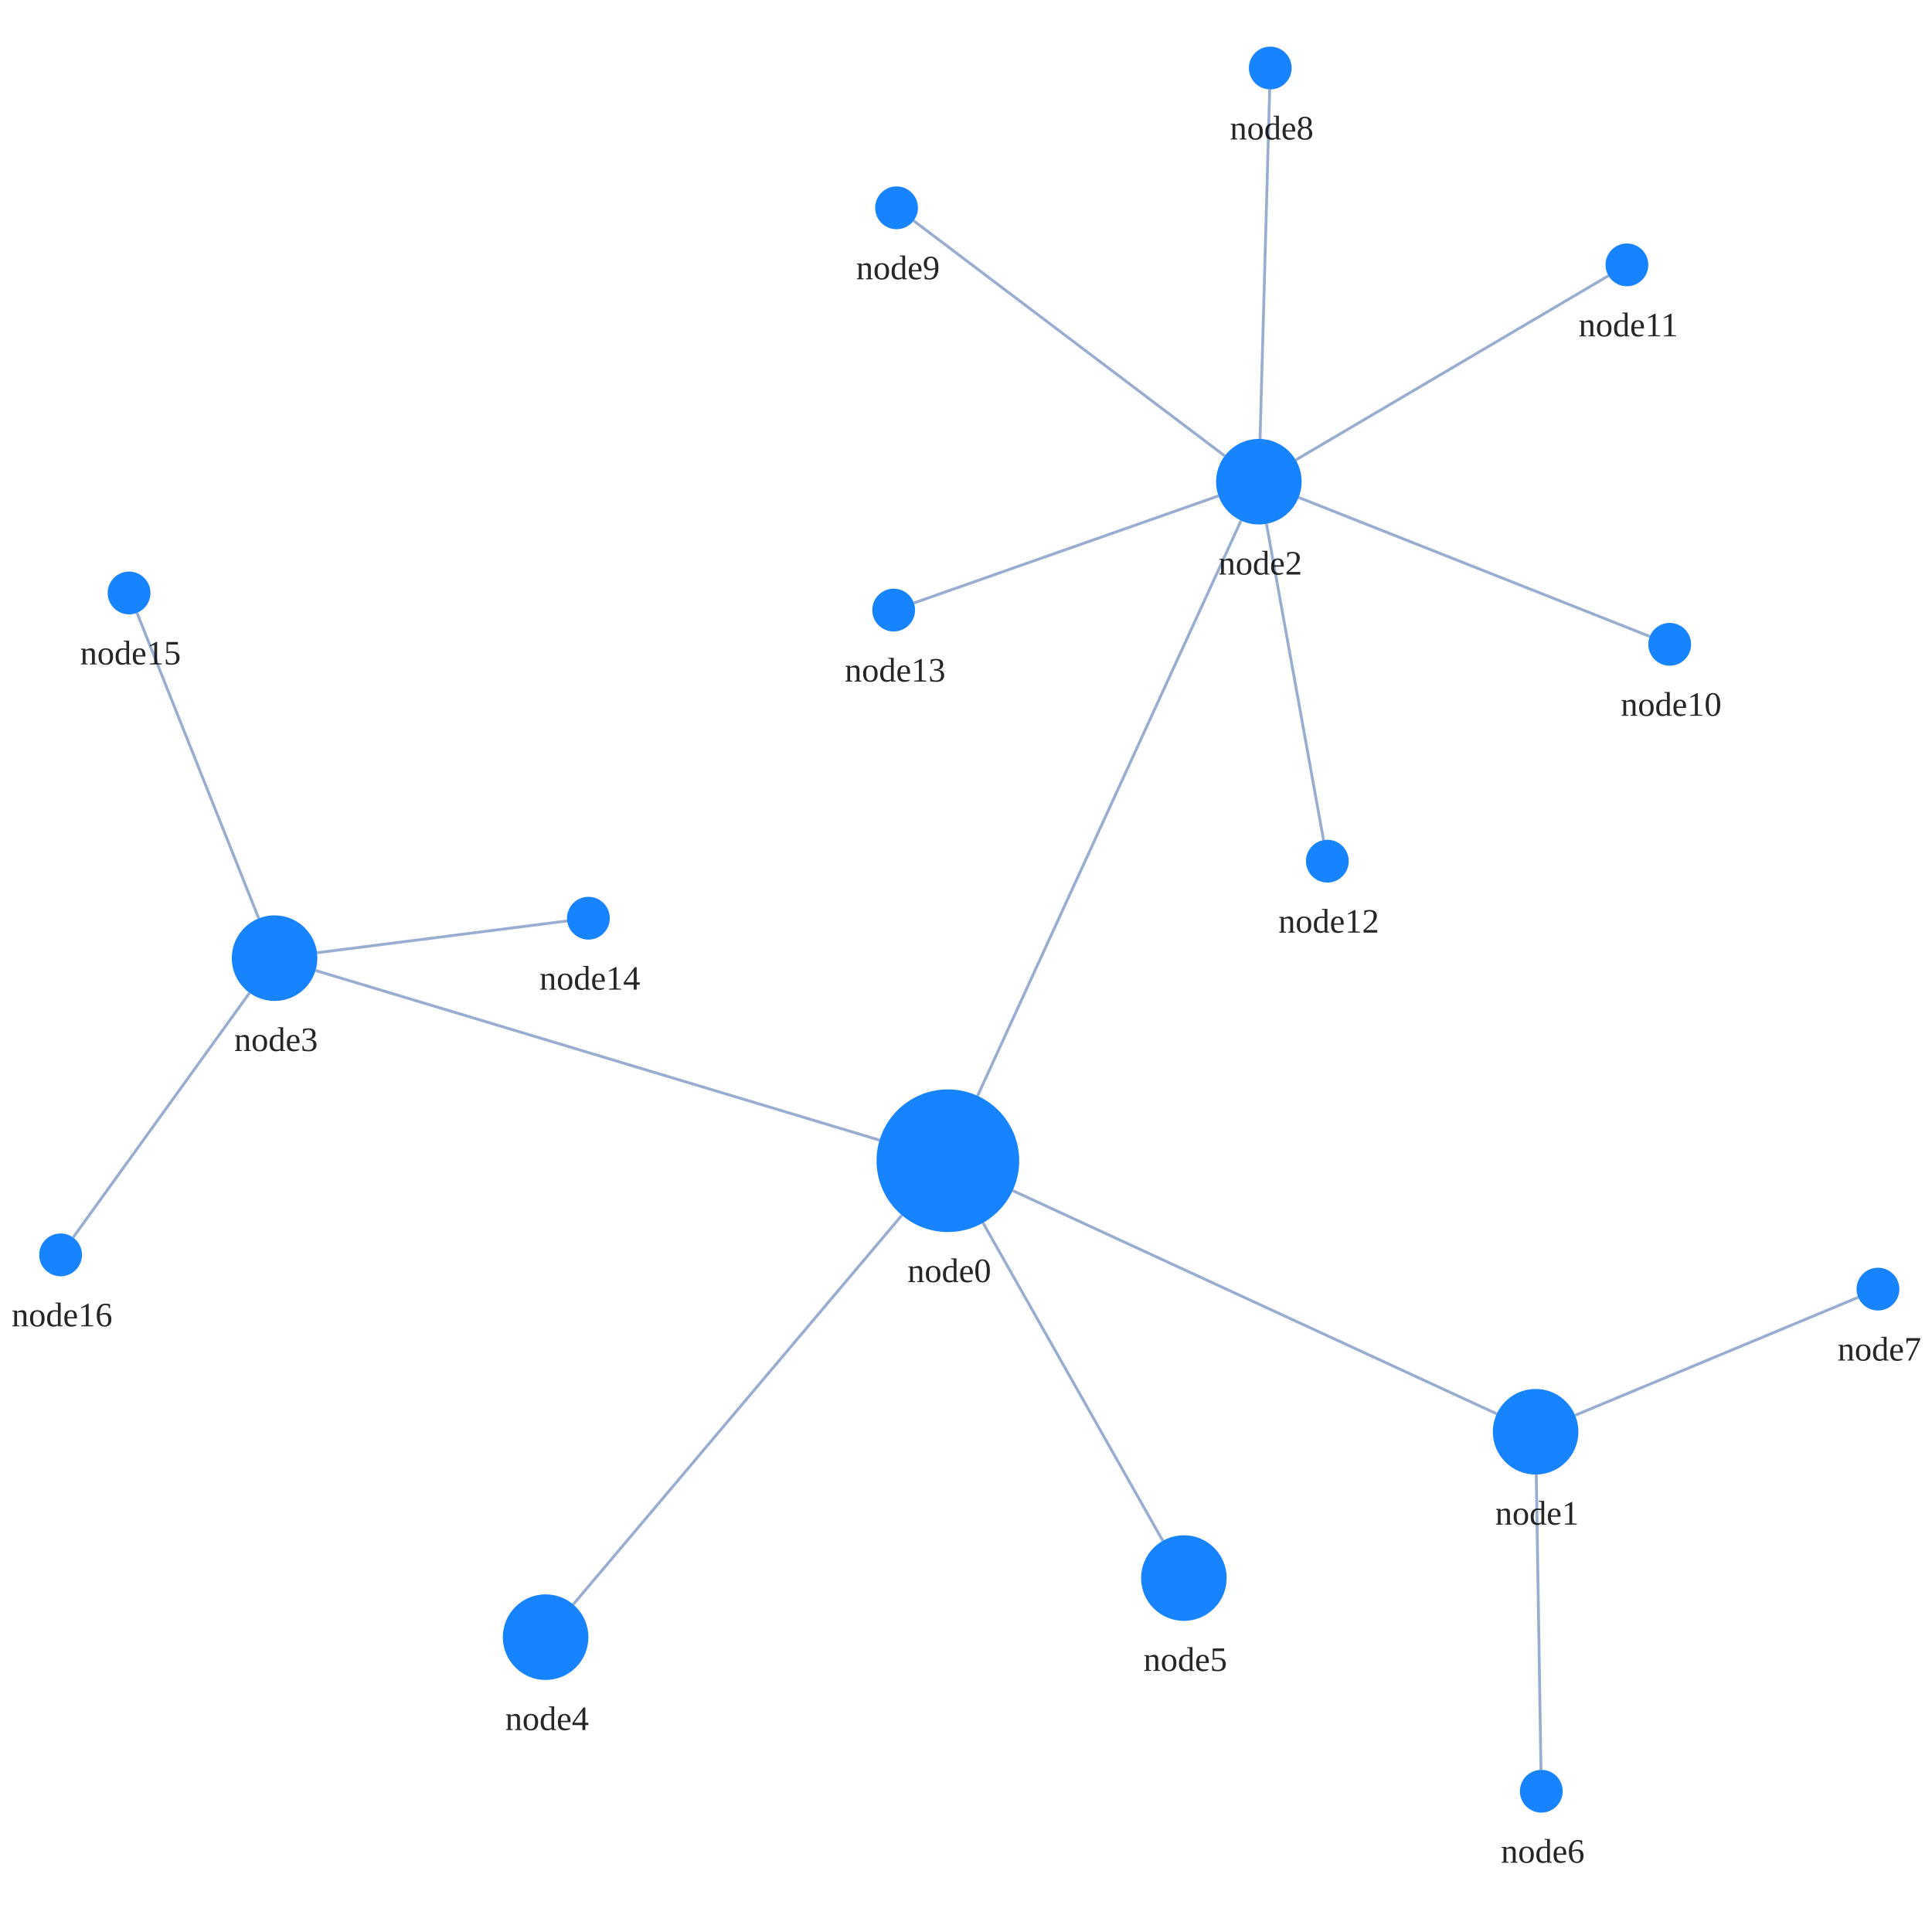
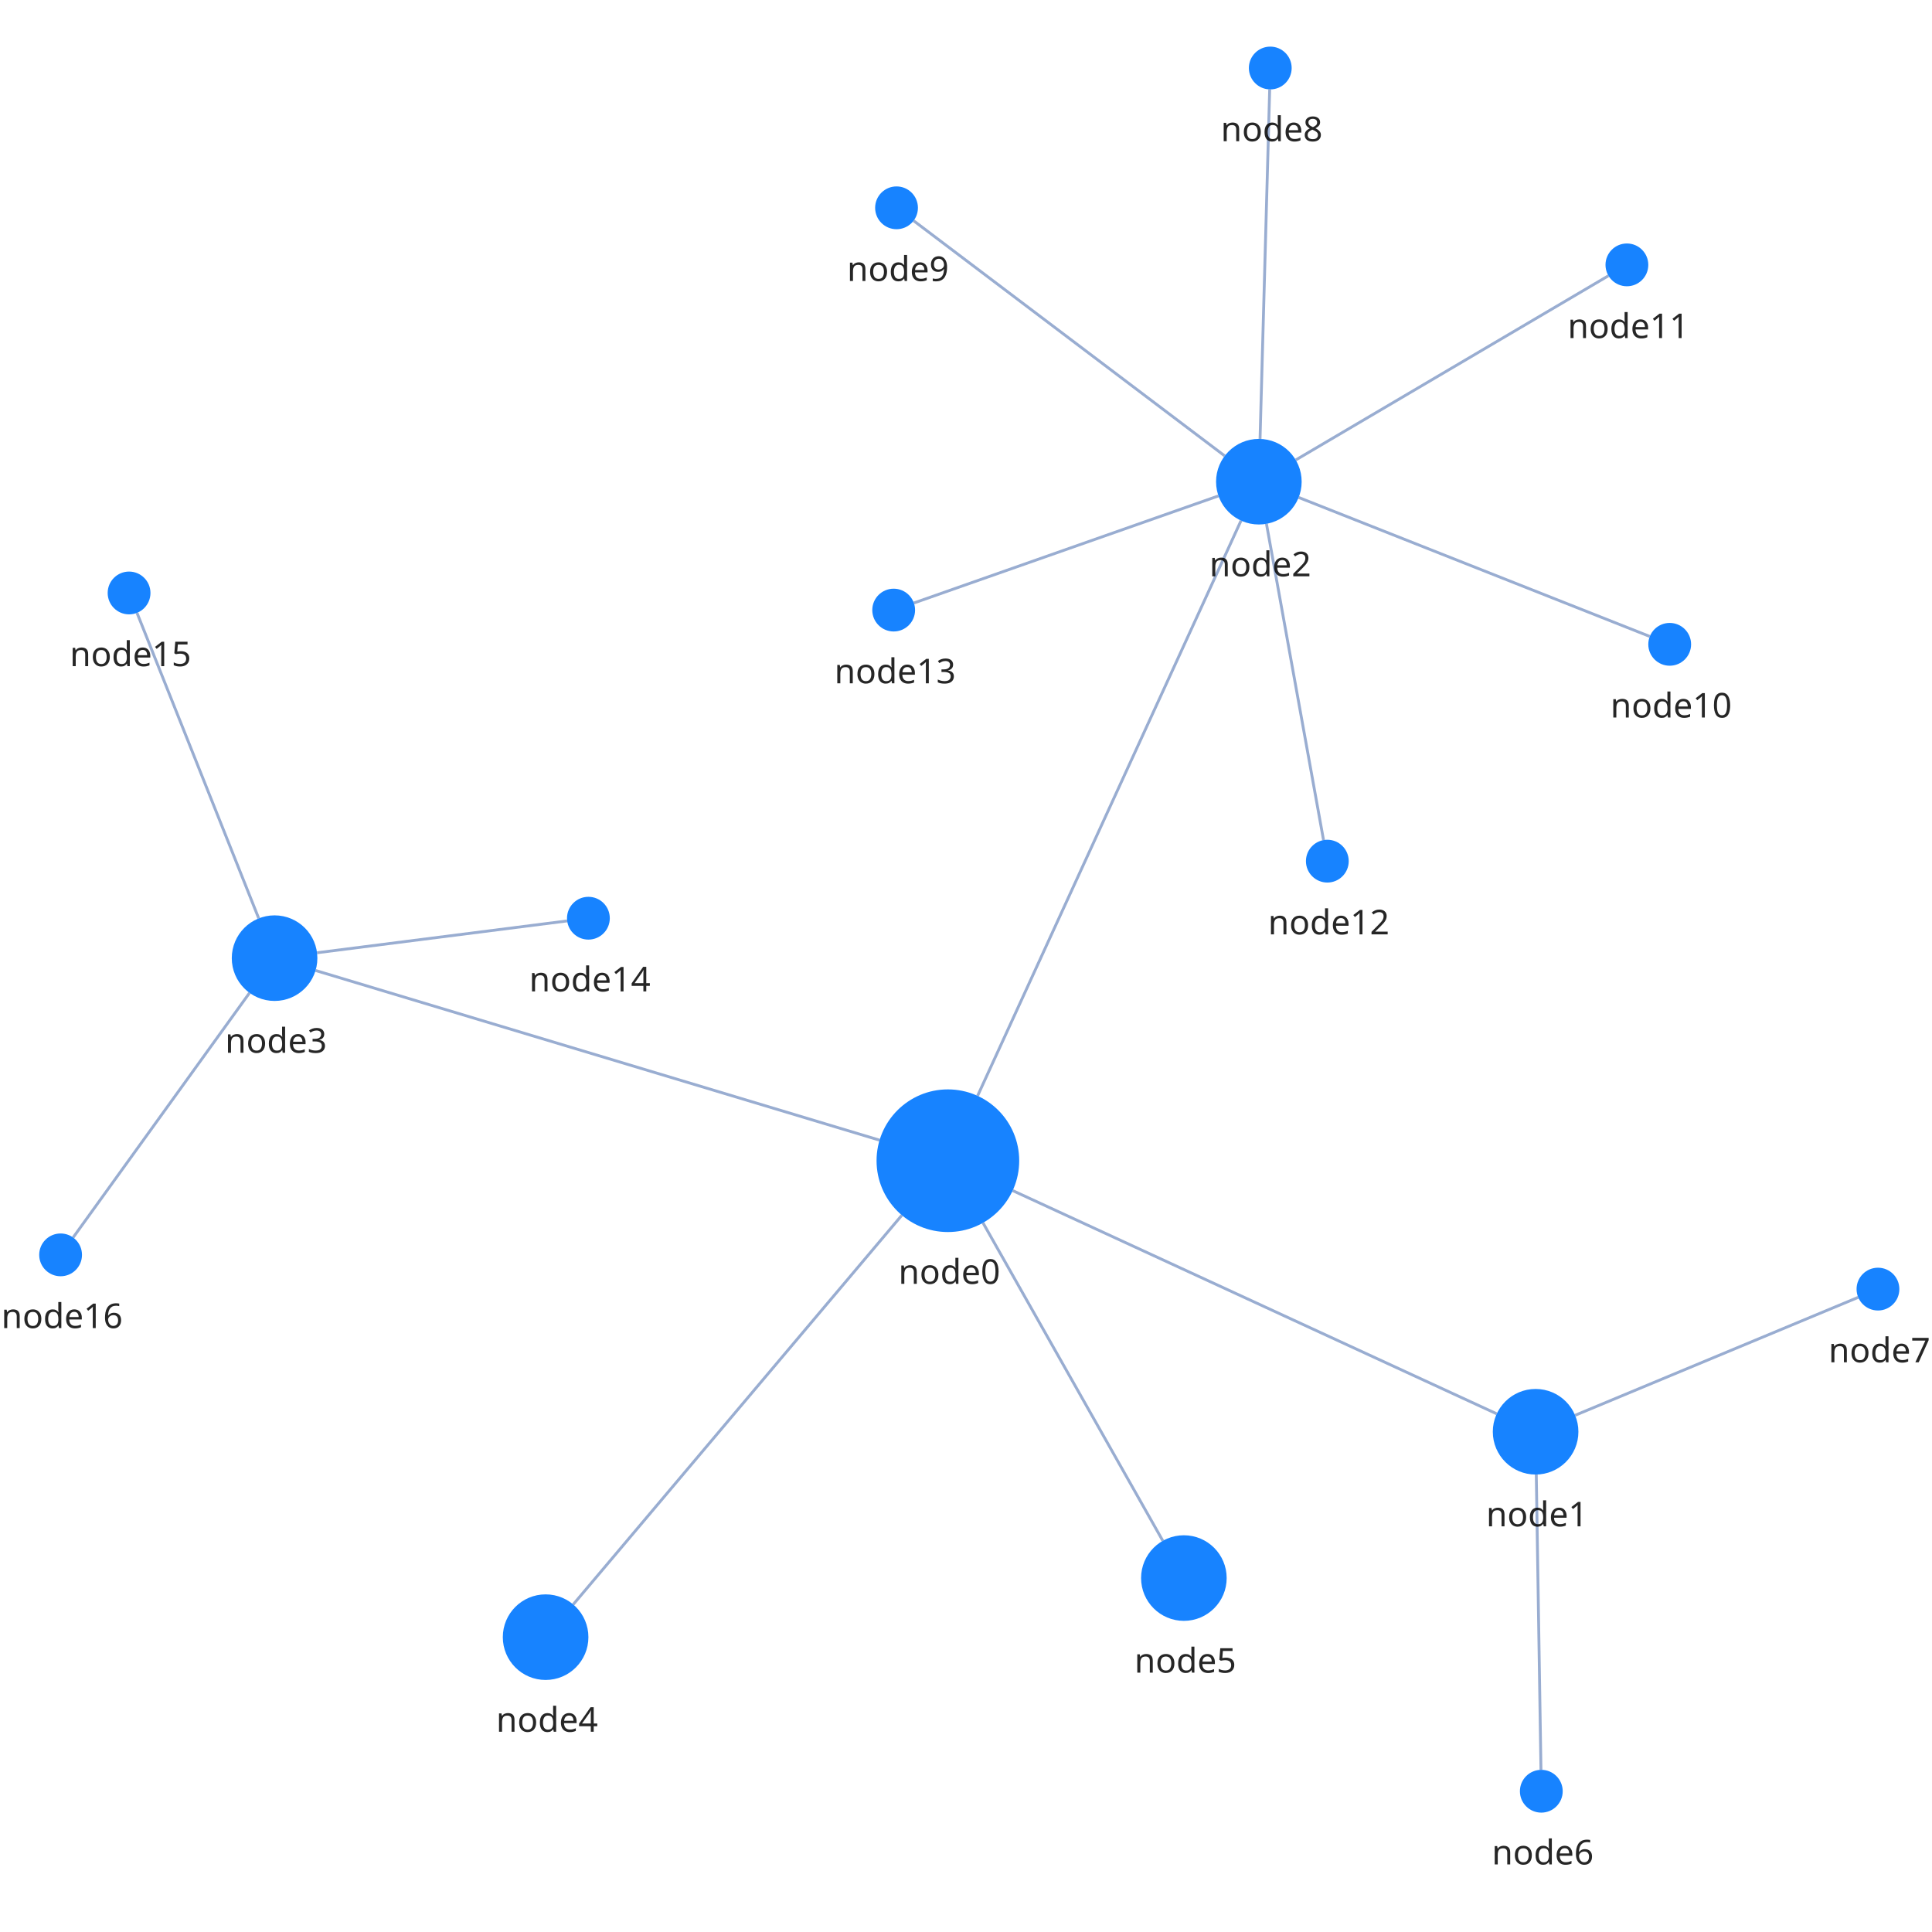
<svg xmlns="http://www.w3.org/2000/svg" width="500" height="500" style="background: transparent; position: absolute; outline: none;" color-interpolation-filters="sRGB" tabindex="1">
  <defs />
  <g transform="matrix(0.738356,0,0,0.738356,82.87312,59.68871)">
    <g fill="none">
      <g fill="none" />
      <g fill="none">
        <g>
          <path fill="rgba(173,216,230,1)" d="" class="key" fill-opacity="0.2" stroke="rgba(0,0,255,1)" stroke-opacity="0.2" stroke-width="5" />
        </g>
      </g>
      <g fill="none">
        <g fill="none" marker-start="false" marker-end="false">
          <g fill="none" marker-start="false" marker-end="false" stroke="transparent" stroke-width="3" />
          <g>
            <path fill="none" d="M 242.702,336.469 L 412.379,414.718" class="key" stroke-width="1" stroke="rgba(153,173,209,1)" />
            <path fill="none" d="M 242.702,336.469 L 412.379,414.718" class="key" stroke-width="3" stroke="transparent" />
          </g>
        </g>
        <g fill="none" marker-start="false" marker-end="false">
          <g fill="none" marker-start="false" marker-end="false" stroke="transparent" stroke-width="3" />
          <g>
            <path fill="none" d="M 230.41,303.27 L 322.754,101.638" class="key" stroke-width="1" stroke="rgba(153,173,209,1)" />
            <path fill="none" d="M 230.41,303.27 L 322.754,101.638" class="key" stroke-width="3" stroke="transparent" />
          </g>
        </g>
        <g fill="none" marker-start="false" marker-end="false">
          <g fill="none" marker-start="false" marker-end="false" stroke="transparent" stroke-width="3" />
          <g>
            <path fill="none" d="M 196.06,318.798 L -1.636,259.321" class="key" stroke-width="1" stroke="rgba(153,173,209,1)" />
            <path fill="none" d="M 196.06,318.798 L -1.636,259.321" class="key" stroke-width="3" stroke="transparent" />
          </g>
        </g>
        <g fill="none" marker-start="false" marker-end="false">
          <g fill="none" marker-start="false" marker-end="false" stroke="transparent" stroke-width="3" />
          <g>
            <path fill="none" d="M 203.872,345.102 L 88.677,481.539" class="key" stroke-width="1" stroke="rgba(153,173,209,1)" />
            <path fill="none" d="M 203.872,345.102 L 88.677,481.539" class="key" stroke-width="3" stroke="transparent" />
          </g>
        </g>
        <g fill="none" marker-start="false" marker-end="false">
          <g fill="none" marker-start="false" marker-end="false" stroke="transparent" stroke-width="3" />
          <g>
            <path fill="none" d="M 232.306,347.762 L 295.335,459.225" class="key" stroke-width="1" stroke="rgba(153,173,209,1)" />
            <path fill="none" d="M 221.748,350.939 L 233.951,525.037" class="key" stroke-width="3" stroke="transparent" />
          </g>
        </g>
        <g fill="none" marker-start="false" marker-end="false">
          <g fill="none" marker-start="false" marker-end="false" stroke="transparent" stroke-width="3" />
          <g>
            <path fill="none" d="M 426.238,435.998 L 427.881,539.501" class="key" stroke-width="1" stroke="rgba(153,173,209,1)" />
            <path fill="none" d="M 426.238,435.998 L 427.881,539.501" class="key" stroke-width="3" stroke="transparent" />
          </g>
        </g>
        <g fill="none" marker-start="false" marker-end="false">
          <g fill="none" marker-start="false" marker-end="false" stroke="transparent" stroke-width="3" />
          <g>
            <path fill="none" d="M 439.846,415.231 L 539.077,373.885" class="key" stroke-width="1" stroke="rgba(153,173,209,1)" />
            <path fill="none" d="M 439.846,415.231 L 539.077,373.885" class="key" stroke-width="3" stroke="transparent" />
          </g>
        </g>
        <g fill="none" marker-start="false" marker-end="false">
          <g fill="none" marker-start="false" marker-end="false" stroke="transparent" stroke-width="3" />
          <g>
            <path fill="none" d="M 329.414,73.006 L 332.793,-49.503" class="key" stroke-width="1" stroke="rgba(153,173,209,1)" />
            <path fill="none" d="M 329.414,73.006 L 332.793,-49.503" class="key" stroke-width="3" stroke="transparent" />
          </g>
        </g>
        <g fill="none" marker-start="false" marker-end="false">
          <g fill="none" marker-start="false" marker-end="false" stroke="transparent" stroke-width="3" />
          <g>
            <path fill="none" d="M 317.034,78.955 L 207.983,-3.477" class="key" stroke-width="1" stroke="rgba(153,173,209,1)" />
            <path fill="none" d="M 317.034,78.955 L 207.983,-3.477" class="key" stroke-width="3" stroke="transparent" />
          </g>
        </g>
        <g fill="none" marker-start="false" marker-end="false">
          <g fill="none" marker-start="false" marker-end="false" stroke="transparent" stroke-width="3" />
          <g>
            <path fill="none" d="M 342.947,93.521 L 466.026,142.24" class="key" stroke-width="1" stroke="rgba(153,173,209,1)" />
            <path fill="none" d="M 342.947,93.521 L 466.026,142.24" class="key" stroke-width="3" stroke="transparent" />
          </g>
        </g>
        <g fill="none" marker-start="false" marker-end="false">
          <g fill="none" marker-start="false" marker-end="false" stroke="transparent" stroke-width="3" />
          <g>
            <path fill="none" d="M 341.924,80.386 L 451.538,15.807" class="key" stroke-width="1" stroke="rgba(153,173,209,1)" />
            <path fill="none" d="M 341.924,80.386 L 451.538,15.807" class="key" stroke-width="3" stroke="transparent" />
          </g>
        </g>
        <g fill="none" marker-start="false" marker-end="false">
          <g fill="none" marker-start="false" marker-end="false" stroke="transparent" stroke-width="3" />
          <g>
            <path fill="none" d="M 331.664,102.762 L 351.668,213.619" class="key" stroke-width="1" stroke="rgba(153,173,209,1)" />
            <path fill="none" d="M 331.664,102.762 L 351.668,213.619" class="key" stroke-width="3" stroke="transparent" />
          </g>
        </g>
        <g fill="none" marker-start="false" marker-end="false">
          <g fill="none" marker-start="false" marker-end="false" stroke="transparent" stroke-width="3" />
          <g>
            <path fill="none" d="M 314.849,92.975 L 208.075,130.513" class="key" stroke-width="1" stroke="rgba(153,173,209,1)" />
            <path fill="none" d="M 314.849,92.975 L 208.075,130.513" class="key" stroke-width="3" stroke="transparent" />
          </g>
        </g>
        <g fill="none" marker-start="false" marker-end="false">
          <g fill="none" marker-start="false" marker-end="false" stroke="transparent" stroke-width="3" />
          <g>
            <path fill="none" d="M -1.12,253.106 L 86.56,241.947" class="key" stroke-width="1" stroke="rgba(153,173,209,1)" />
            <path fill="none" d="M -1.12,253.106 L 86.56,241.947" class="key" stroke-width="3" stroke="transparent" />
          </g>
        </g>
        <g fill="none" marker-start="false" marker-end="false">
          <g fill="none" marker-start="false" marker-end="false" stroke="transparent" stroke-width="3" />
          <g>
            <path fill="none" d="M -21.552,241.065 L -64.224,133.967" class="key" stroke-width="1" stroke="rgba(153,173,209,1)" />
            <path fill="none" d="M -21.552,241.065 L -64.224,133.967" class="key" stroke-width="3" stroke="transparent" />
          </g>
        </g>
        <g fill="none" marker-start="false" marker-end="false">
          <g fill="none" marker-start="false" marker-end="false" stroke="transparent" stroke-width="3" />
          <g>
            <path fill="none" d="M -24.774,267.166 L -86.613,352.917" class="key" stroke-width="1" stroke="rgba(153,173,209,1)" />
            <path fill="none" d="M -24.774,267.166 L -86.613,352.917" class="key" stroke-width="3" stroke="transparent" />
          </g>
        </g>
      </g>
      <g fill="none">
        <g fill="none" x="220" y="326" transform="matrix(1,0,0,1,220,326)">
          <g>
            <circle fill="rgba(23,131,255,1)" class="key" stroke-width="0" stroke="rgba(0,0,0,1)" r="25" />
          </g>
          <g fill="none" class="label" transform="matrix(1,0,0,1,0,27)">
            <g>
-               <text fill="rgba(0,0,0,1)" dominant-baseline="central" paint-order="stroke" dx="0.5" dy="11.5px" class="text" font-size="12" text-anchor="middle" fill-opacity="0.85" font-weight="400">
+               <text fill="rgba(0,0,0,1)" dominant-baseline="central" paint-order="stroke" dx="0.5" dy="11.5px" class="text" font-size="12" font-family="system-ui, sans-serif" text-anchor="middle" fill-opacity="0.85" font-weight="400">
                node0
              </text>
            </g>
          </g>
        </g>
        <g fill="none" x="426" y="421" transform="matrix(1,0,0,1,426,421)">
          <g>
            <circle fill="rgba(23,131,255,1)" class="key" stroke-width="0" stroke="rgba(0,0,0,1)" r="15" />
          </g>
          <g fill="none" class="label" transform="matrix(1,0,0,1,0,17)">
            <g>
-               <text fill="rgba(0,0,0,1)" dominant-baseline="central" paint-order="stroke" dx="0.5" dy="11.5px" class="text" font-size="12" text-anchor="middle" fill-opacity="0.85" font-weight="400">
+               <text fill="rgba(0,0,0,1)" dominant-baseline="central" paint-order="stroke" dx="0.5" dy="11.5px" class="text" font-size="12" font-family="system-ui, sans-serif" text-anchor="middle" fill-opacity="0.85" font-weight="400">
                node1
              </text>
            </g>
          </g>
        </g>
        <g fill="none" x="329" y="88" transform="matrix(1,0,0,1,329,88)">
          <g>
            <circle fill="rgba(23,131,255,1)" class="key" stroke-width="0" stroke="rgba(0,0,0,1)" r="15" />
          </g>
          <g fill="none" class="label" transform="matrix(1,0,0,1,0,17)">
            <g>
-               <text fill="rgba(0,0,0,1)" dominant-baseline="central" paint-order="stroke" dx="0.5" dy="11.5px" class="text" font-size="12" text-anchor="middle" fill-opacity="0.85" font-weight="400">
+               <text fill="rgba(0,0,0,1)" dominant-baseline="central" paint-order="stroke" dx="0.5" dy="11.5px" class="text" font-size="12" font-family="system-ui, sans-serif" text-anchor="middle" fill-opacity="0.85" font-weight="400">
                node2
              </text>
            </g>
          </g>
        </g>
        <g fill="none" x="-16" y="255" transform="matrix(1,0,0,1,-16,255)">
          <g>
            <circle fill="rgba(23,131,255,1)" class="key" stroke-width="0" stroke="rgba(0,0,0,1)" r="15" />
          </g>
          <g fill="none" class="label" transform="matrix(1,0,0,1,0,17)">
            <g>
-               <text fill="rgba(0,0,0,1)" dominant-baseline="central" paint-order="stroke" dx="0.5" dy="11.5px" class="text" font-size="12" text-anchor="middle" fill-opacity="0.85" font-weight="400">
+               <text fill="rgba(0,0,0,1)" dominant-baseline="central" paint-order="stroke" dx="0.5" dy="11.5px" class="text" font-size="12" font-family="system-ui, sans-serif" text-anchor="middle" fill-opacity="0.85" font-weight="400">
                node3
              </text>
            </g>
          </g>
        </g>
        <g fill="none" x="79" y="493" transform="matrix(1,0,0,1,79,493)">
          <g>
            <circle fill="rgba(23,131,255,1)" class="key" stroke-width="0" stroke="rgba(0,0,0,1)" r="15" />
          </g>
          <g fill="none" class="label" transform="matrix(1,0,0,1,0,17)">
            <g>
-               <text fill="rgba(0,0,0,1)" dominant-baseline="central" paint-order="stroke" dx="0.5" dy="11.5px" class="text" font-size="12" text-anchor="middle" fill-opacity="0.85" font-weight="400">
+               <text fill="rgba(0,0,0,1)" dominant-baseline="central" paint-order="stroke" dx="0.5" dy="11.5px" class="text" font-size="12" font-family="system-ui, sans-serif" text-anchor="middle" fill-opacity="0.85" font-weight="400">
                node4
              </text>
            </g>
          </g>
        </g>
        <g fill="none" x="428" y="547" transform="matrix(1,0,0,1,428,547)">
          <g>
            <circle fill="rgba(23,131,255,1)" class="key" stroke-width="0" stroke="rgba(0,0,0,1)" r="7.5" />
          </g>
          <g fill="none" class="label" transform="matrix(1,0,0,1,0,9.5)">
            <g>
-               <text fill="rgba(0,0,0,1)" dominant-baseline="central" paint-order="stroke" dx="0.5" dy="11.5px" class="text" font-size="12" text-anchor="middle" fill-opacity="0.85" font-weight="400">
+               <text fill="rgba(0,0,0,1)" dominant-baseline="central" paint-order="stroke" dx="0.5" dy="11.5px" class="text" font-size="12" font-family="system-ui, sans-serif" text-anchor="middle" fill-opacity="0.85" font-weight="400">
                node6
              </text>
            </g>
          </g>
        </g>
        <g fill="none" x="546" y="371" transform="matrix(1,0,0,1,546,371)">
          <g>
            <circle fill="rgba(23,131,255,1)" class="key" stroke-width="0" stroke="rgba(0,0,0,1)" r="7.5" />
          </g>
          <g fill="none" class="label" transform="matrix(1,0,0,1,0,9.5)">
            <g>
-               <text fill="rgba(0,0,0,1)" dominant-baseline="central" paint-order="stroke" dx="0.5" dy="11.5px" class="text" font-size="12" text-anchor="middle" fill-opacity="0.85" font-weight="400">
+               <text fill="rgba(0,0,0,1)" dominant-baseline="central" paint-order="stroke" dx="0.5" dy="11.5px" class="text" font-size="12" font-family="system-ui, sans-serif" text-anchor="middle" fill-opacity="0.85" font-weight="400">
                node7
              </text>
            </g>
          </g>
        </g>
        <g fill="none" x="333" y="-57" transform="matrix(1,0,0,1,333,-57)">
          <g>
            <circle fill="rgba(23,131,255,1)" class="key" stroke-width="0" stroke="rgba(0,0,0,1)" r="7.5" />
          </g>
          <g fill="none" class="label" transform="matrix(1,0,0,1,0,9.5)">
            <g>
-               <text fill="rgba(0,0,0,1)" dominant-baseline="central" paint-order="stroke" dx="0.5" dy="11.5px" class="text" font-size="12" text-anchor="middle" fill-opacity="0.85" font-weight="400">
+               <text fill="rgba(0,0,0,1)" dominant-baseline="central" paint-order="stroke" dx="0.5" dy="11.5px" class="text" font-size="12" font-family="system-ui, sans-serif" text-anchor="middle" fill-opacity="0.85" font-weight="400">
                node8
              </text>
            </g>
          </g>
        </g>
        <g fill="none" x="202" y="-8" transform="matrix(1,0,0,1,202,-8)">
          <g>
            <circle fill="rgba(23,131,255,1)" class="key" stroke-width="0" stroke="rgba(0,0,0,1)" r="7.5" />
          </g>
          <g fill="none" class="label" transform="matrix(1,0,0,1,0,9.5)">
            <g>
-               <text fill="rgba(0,0,0,1)" dominant-baseline="central" paint-order="stroke" dx="0.5" dy="11.5px" class="text" font-size="12" text-anchor="middle" fill-opacity="0.85" font-weight="400">
+               <text fill="rgba(0,0,0,1)" dominant-baseline="central" paint-order="stroke" dx="0.5" dy="11.5px" class="text" font-size="12" font-family="system-ui, sans-serif" text-anchor="middle" fill-opacity="0.85" font-weight="400">
                node9
              </text>
            </g>
          </g>
        </g>
        <g fill="none" x="473" y="145" transform="matrix(1,0,0,1,473,145)">
          <g>
            <circle fill="rgba(23,131,255,1)" class="key" stroke-width="0" stroke="rgba(0,0,0,1)" r="7.5" />
          </g>
          <g fill="none" class="label" transform="matrix(1,0,0,1,0,9.5)">
            <g>
-               <text fill="rgba(0,0,0,1)" dominant-baseline="central" paint-order="stroke" dx="0.5" dy="11.5px" class="text" font-size="12" text-anchor="middle" fill-opacity="0.85" font-weight="400">
+               <text fill="rgba(0,0,0,1)" dominant-baseline="central" paint-order="stroke" dx="0.5" dy="11.5px" class="text" font-size="12" font-family="system-ui, sans-serif" text-anchor="middle" fill-opacity="0.85" font-weight="400">
                node10
              </text>
            </g>
          </g>
        </g>
        <g fill="none" x="458" y="12" transform="matrix(1,0,0,1,458,12)">
          <g>
            <circle fill="rgba(23,131,255,1)" class="key" stroke-width="0" stroke="rgba(0,0,0,1)" r="7.5" />
          </g>
          <g fill="none" class="label" transform="matrix(1,0,0,1,0,9.5)">
            <g>
-               <text fill="rgba(0,0,0,1)" dominant-baseline="central" paint-order="stroke" dx="0.5" dy="11.5px" class="text" font-size="12" text-anchor="middle" fill-opacity="0.85" font-weight="400">
+               <text fill="rgba(0,0,0,1)" dominant-baseline="central" paint-order="stroke" dx="0.5" dy="11.5px" class="text" font-size="12" font-family="system-ui, sans-serif" text-anchor="middle" fill-opacity="0.85" font-weight="400">
                node11
              </text>
            </g>
          </g>
        </g>
        <g fill="none" x="353" y="221" transform="matrix(1,0,0,1,353,221)">
          <g>
            <circle fill="rgba(23,131,255,1)" class="key" stroke-width="0" stroke="rgba(0,0,0,1)" r="7.5" />
          </g>
          <g fill="none" class="label" transform="matrix(1,0,0,1,0,9.5)">
            <g>
-               <text fill="rgba(0,0,0,1)" dominant-baseline="central" paint-order="stroke" dx="0.5" dy="11.5px" class="text" font-size="12" text-anchor="middle" fill-opacity="0.85" font-weight="400">
+               <text fill="rgba(0,0,0,1)" dominant-baseline="central" paint-order="stroke" dx="0.5" dy="11.5px" class="text" font-size="12" font-family="system-ui, sans-serif" text-anchor="middle" fill-opacity="0.85" font-weight="400">
                node12
              </text>
            </g>
          </g>
        </g>
        <g fill="none" x="201" y="133" transform="matrix(1,0,0,1,201,133)">
          <g>
            <circle fill="rgba(23,131,255,1)" class="key" stroke-width="0" stroke="rgba(0,0,0,1)" r="7.5" />
          </g>
          <g fill="none" class="label" transform="matrix(1,0,0,1,0,9.5)">
            <g>
-               <text fill="rgba(0,0,0,1)" dominant-baseline="central" paint-order="stroke" dx="0.5" dy="11.5px" class="text" font-size="12" text-anchor="middle" fill-opacity="0.85" font-weight="400">
+               <text fill="rgba(0,0,0,1)" dominant-baseline="central" paint-order="stroke" dx="0.5" dy="11.5px" class="text" font-size="12" font-family="system-ui, sans-serif" text-anchor="middle" fill-opacity="0.85" font-weight="400">
                node13
              </text>
            </g>
          </g>
        </g>
        <g fill="none" x="94" y="241" transform="matrix(1,0,0,1,94,241)">
          <g>
            <circle fill="rgba(23,131,255,1)" class="key" stroke-width="0" stroke="rgba(0,0,0,1)" r="7.5" />
          </g>
          <g fill="none" class="label" transform="matrix(1,0,0,1,0,9.5)">
            <g>
-               <text fill="rgba(0,0,0,1)" dominant-baseline="central" paint-order="stroke" dx="0.5" dy="11.5px" class="text" font-size="12" text-anchor="middle" fill-opacity="0.85" font-weight="400">
+               <text fill="rgba(0,0,0,1)" dominant-baseline="central" paint-order="stroke" dx="0.5" dy="11.5px" class="text" font-size="12" font-family="system-ui, sans-serif" text-anchor="middle" fill-opacity="0.85" font-weight="400">
                node14
              </text>
            </g>
          </g>
        </g>
        <g fill="none" x="-67" y="127" transform="matrix(1,0,0,1,-67,127)">
          <g>
            <circle fill="rgba(23,131,255,1)" class="key" stroke-width="0" stroke="rgba(0,0,0,1)" r="7.5" />
          </g>
          <g fill="none" class="label" transform="matrix(1,0,0,1,0,9.5)">
            <g>
-               <text fill="rgba(0,0,0,1)" dominant-baseline="central" paint-order="stroke" dx="0.5" dy="11.5px" class="text" font-size="12" text-anchor="middle" fill-opacity="0.85" font-weight="400">
+               <text fill="rgba(0,0,0,1)" dominant-baseline="central" paint-order="stroke" dx="0.5" dy="11.5px" class="text" font-size="12" font-family="system-ui, sans-serif" text-anchor="middle" fill-opacity="0.85" font-weight="400">
                node15
              </text>
            </g>
          </g>
        </g>
        <g fill="none" x="-91" y="359" transform="matrix(1,0,0,1,-91,359)">
          <g>
            <circle fill="rgba(23,131,255,1)" class="key" stroke-width="0" stroke="rgba(0,0,0,1)" r="7.5" />
          </g>
          <g fill="none" class="label" transform="matrix(1,0,0,1,0,9.5)">
            <g>
-               <text fill="rgba(0,0,0,1)" dominant-baseline="central" paint-order="stroke" dx="0.5" dy="11.5px" class="text" font-size="12" text-anchor="middle" fill-opacity="0.85" font-weight="400">
+               <text fill="rgba(0,0,0,1)" dominant-baseline="central" paint-order="stroke" dx="0.5" dy="11.5px" class="text" font-size="12" font-family="system-ui, sans-serif" text-anchor="middle" fill-opacity="0.85" font-weight="400">
                node16
              </text>
            </g>
          </g>
        </g>
        <g fill="none" x="302.718" y="472.282" transform="matrix(1,0,0,1,302.718,472.282)">
          <g>
            <circle fill="rgba(23,131,255,1)" class="key" stroke-width="0" stroke="rgba(0,0,0,1)" r="15" />
          </g>
          <g fill="none" class="label" transform="matrix(1,0,0,1,0,17)">
            <g>
-               <text fill="rgba(0,0,0,1)" dominant-baseline="central" paint-order="stroke" dx="0.5" dy="11.5px" class="text" font-size="12" text-anchor="middle" fill-opacity="0.85" font-weight="400">
+               <text fill="rgba(0,0,0,1)" dominant-baseline="central" paint-order="stroke" dx="0.5" dy="11.5px" class="text" font-size="12" font-family="system-ui, sans-serif" text-anchor="middle" fill-opacity="0.85" font-weight="400">
                node5
              </text>
            </g>
          </g>
        </g>
      </g>
    </g>
  </g>
</svg>
